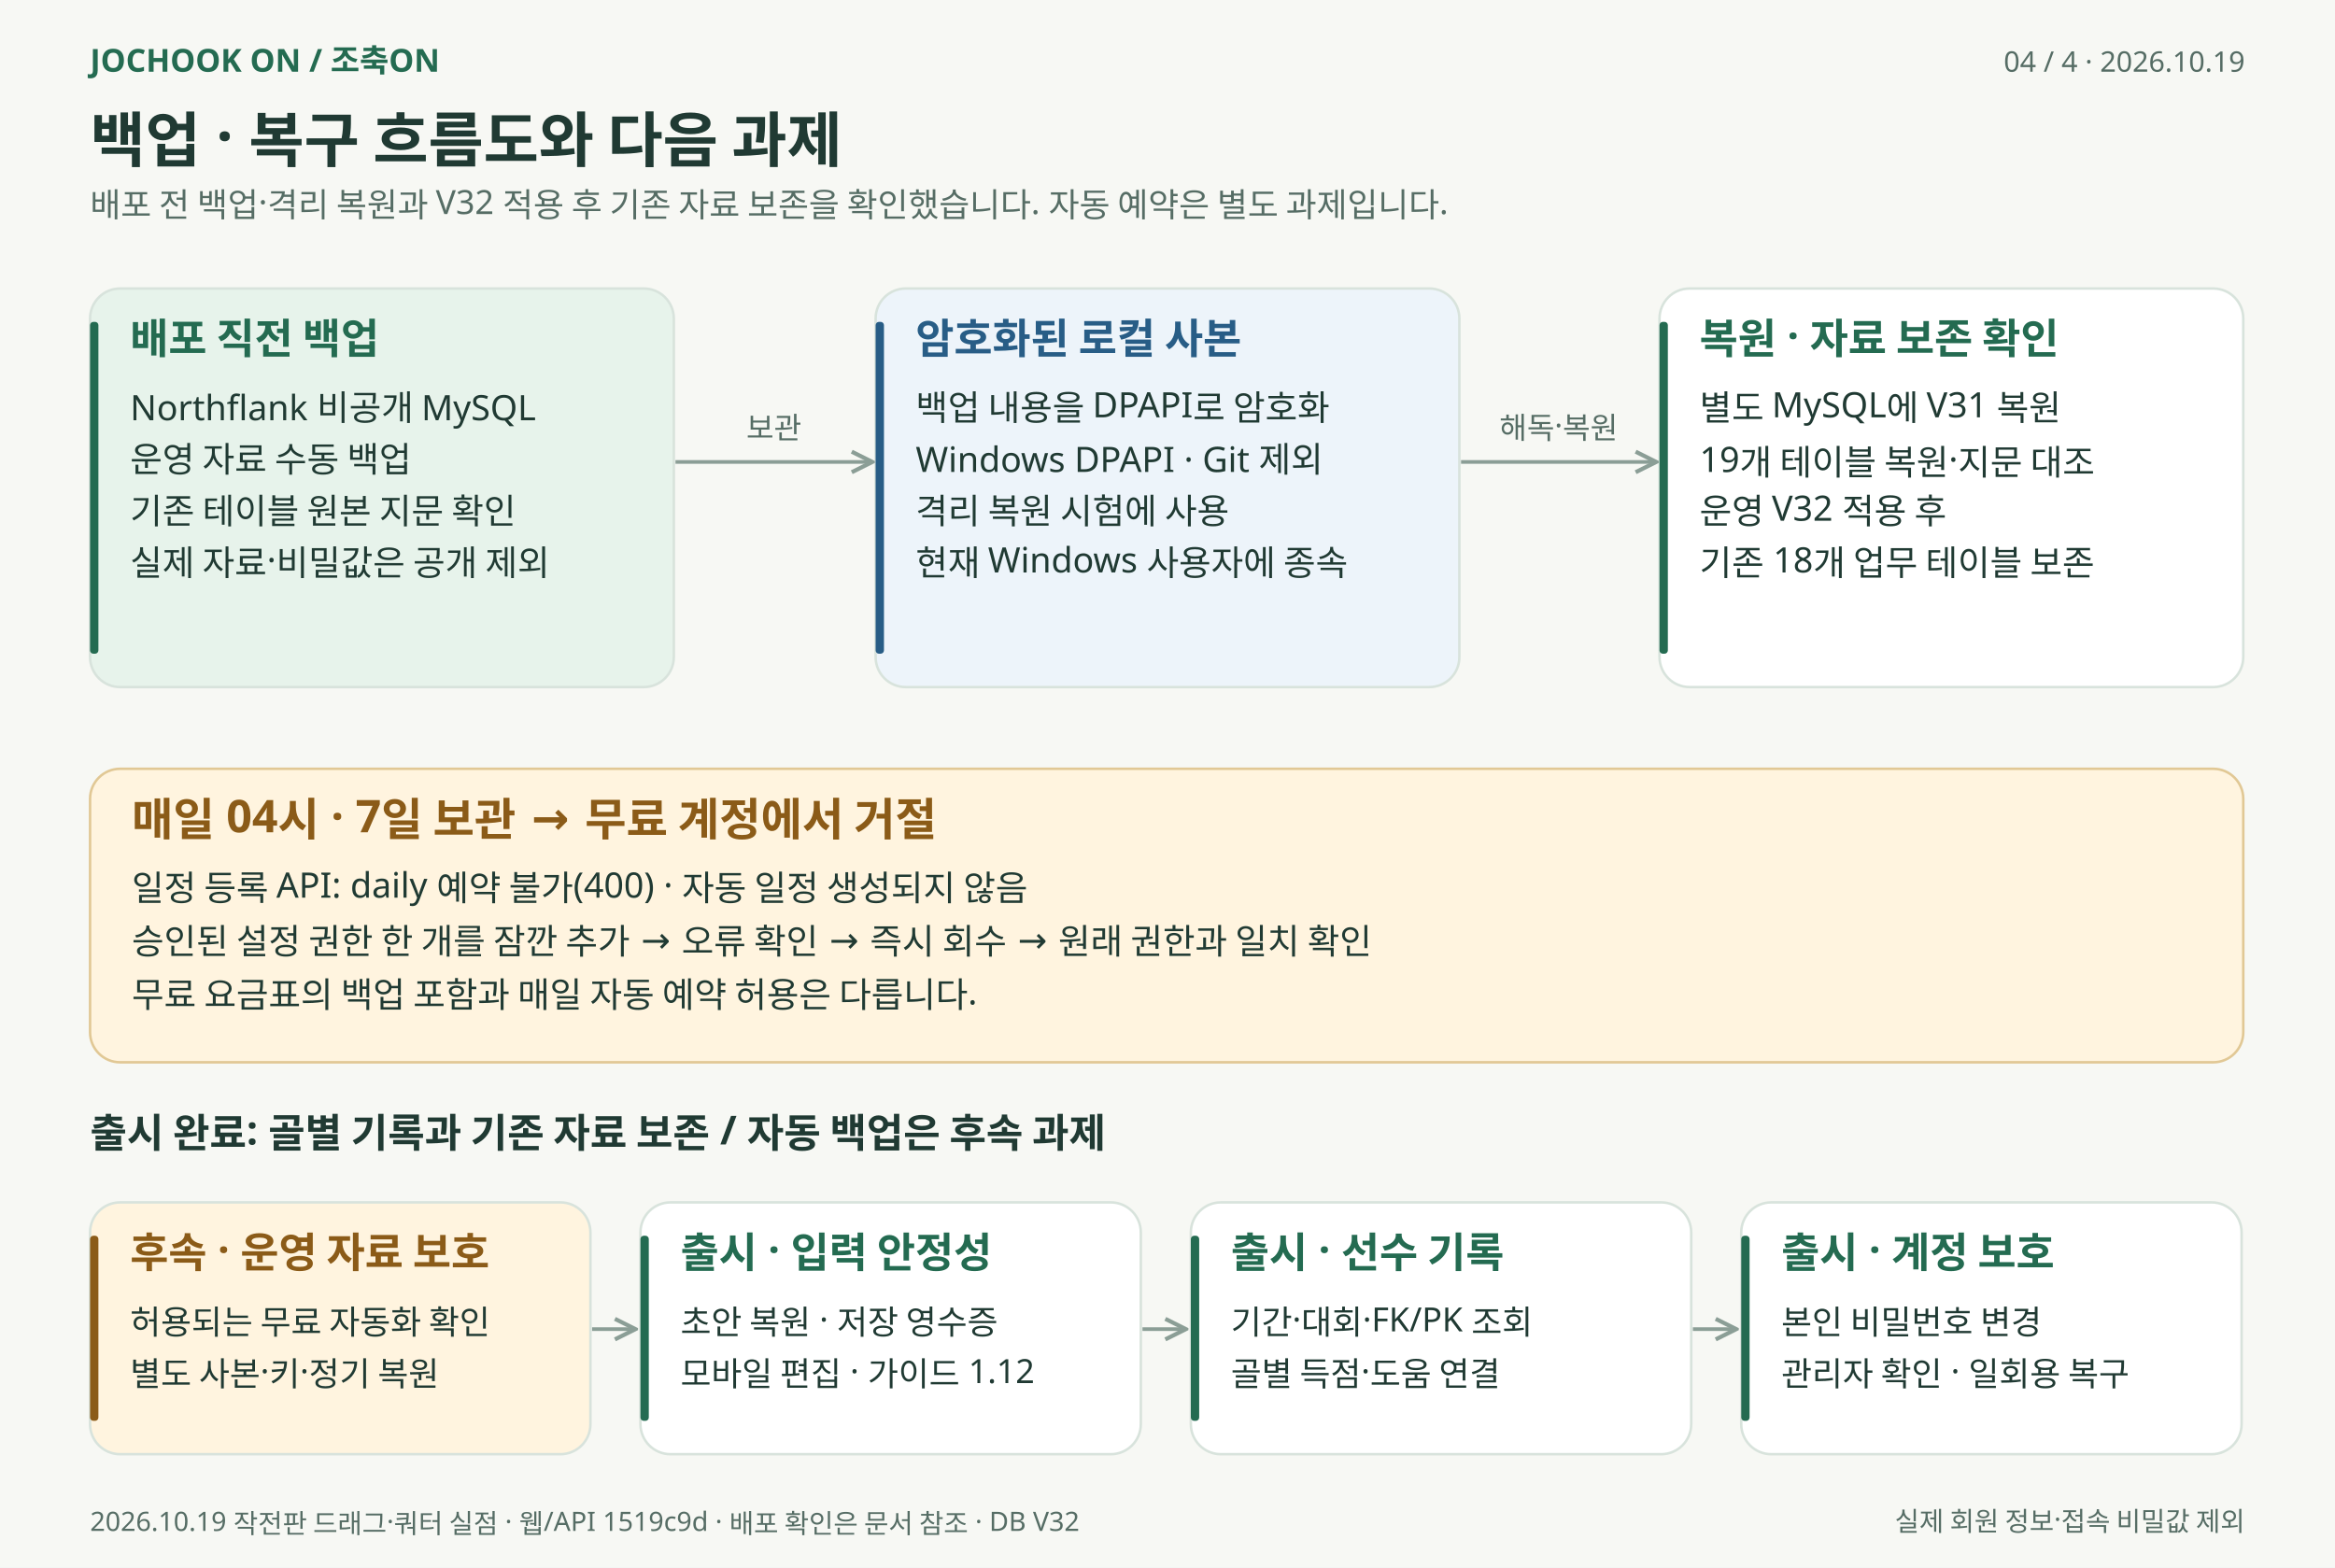
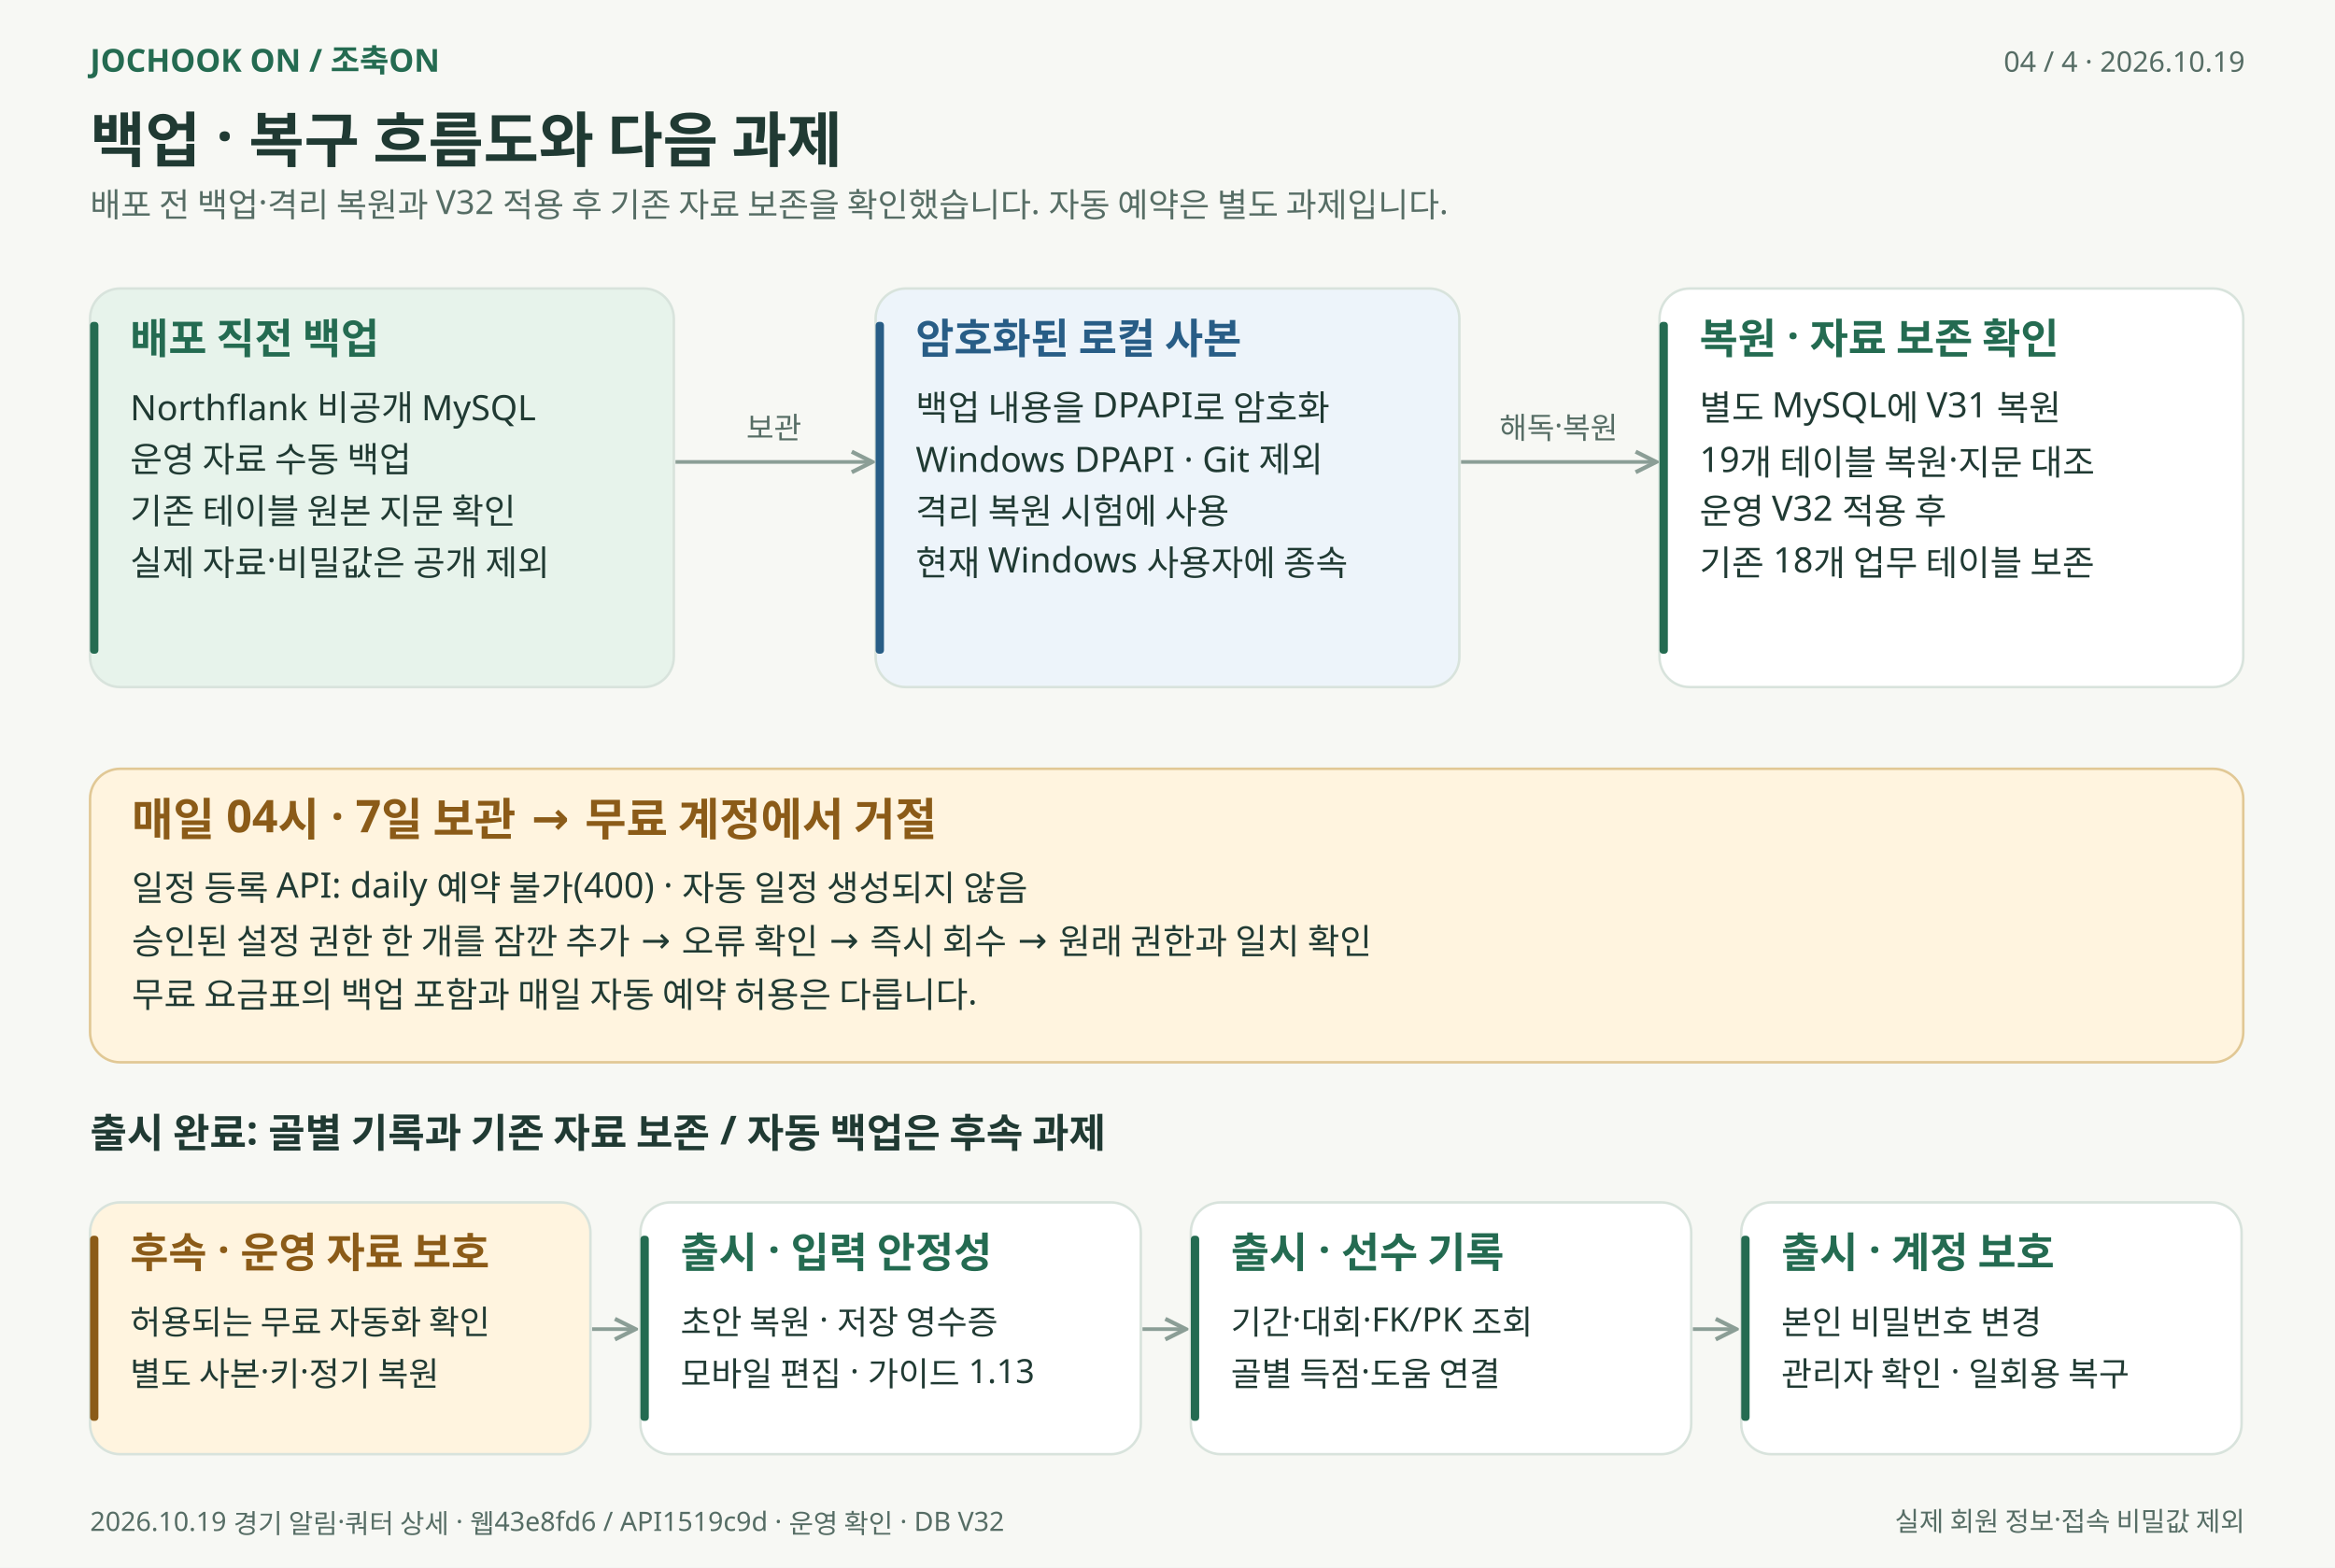
<svg xmlns="http://www.w3.org/2000/svg" width="1400" height="940" viewBox="0 0 1400 940" role="img" aria-labelledby="title desc">
  <defs>
    <marker id="arrow" viewBox="0 0 10 10" refX="9" refY="5" markerWidth="7" markerHeight="7" orient="auto-start-reverse">
      <path d="M 1 1 L 9 5 L 1 9" fill="none" stroke="#8b9e96" stroke-width="1.6" />
    </marker>
  </defs>
  <g font-family="Malgun Gothic, Apple SD Gothic Neo, Noto Sans KR, sans-serif">
    <rect width="1400" height="940" fill="#f7f8f4" />
    <text x="54" y="43" font-size="19" fill="#246b51" font-weight="600" text-anchor="start">JOCHOOK ON  /  조축ON</text>
    <text x="1346" y="43" font-size="17" fill="#566d65" font-weight="400" text-anchor="end">04 / 4   ·   2026.10.19</text>
    <text x="54" y="97" font-size="36" fill="#203a33" font-weight="700" text-anchor="start">백업 · 복구 흐름도와 다음 과제</text>
    <text x="54" y="130" font-size="20" fill="#566d65" font-weight="400" text-anchor="start">배포 전 백업·격리 복원과 V32 적용 후 기존 자료 보존을 확인했습니다. 자동 예약은 별도 과제입니다.</text>
    <rect x="54" y="173" width="350" height="239" rx="18" fill="#e7f3eb" stroke="#d8e3dc" stroke-width="1.5" />
    <rect x="54" y="193" width="5" height="199" rx="2" fill="#246b51" />
    <text x="78" y="212" font-size="25" fill="#246b51" font-weight="600" text-anchor="start">배포 직전 백업</text>
    <text x="78" y="252" font-size="21" fill="#203a33" font-weight="400" text-anchor="start">Northflank 비공개 MySQL</text>
    <text x="78" y="283" font-size="21" fill="#203a33" font-weight="400" text-anchor="start">운영 자료 수동 백업</text>
    <text x="78" y="314" font-size="21" fill="#203a33" font-weight="400" text-anchor="start">기존 테이블 원본 지문 확인</text>
    <text x="78" y="345" font-size="21" fill="#203a33" font-weight="400" text-anchor="start">실제 자료·비밀값은 공개 제외</text>
    <rect x="525" y="173" width="350" height="239" rx="18" fill="#edf4fa" stroke="#d8e3dc" stroke-width="1.5" />
    <rect x="525" y="193" width="5" height="199" rx="2" fill="#285d86" />
    <text x="549" y="212" font-size="25" fill="#285d86" font-weight="600" text-anchor="start">암호화된 로컬 사본</text>
    <text x="549" y="252" font-size="21" fill="#203a33" font-weight="400" text-anchor="start">백업 내용을 DPAPI로 암호화</text>
    <text x="549" y="283" font-size="21" fill="#203a33" font-weight="400" text-anchor="start">Windows DPAPI · Git 제외</text>
    <text x="549" y="314" font-size="21" fill="#203a33" font-weight="400" text-anchor="start">격리 복원 시험에 사용</text>
    <text x="549" y="345" font-size="21" fill="#203a33" font-weight="400" text-anchor="start">현재 Windows 사용자에 종속</text>
    <rect x="995" y="173" width="350" height="239" rx="18" fill="#ffffff" stroke="#d8e3dc" stroke-width="1.5" />
    <rect x="995" y="193" width="5" height="199" rx="2" fill="#246b51" />
    <text x="1019" y="212" font-size="25" fill="#246b51" font-weight="600" text-anchor="start">복원 · 자료 보존 확인</text>
    <text x="1019" y="252" font-size="21" fill="#203a33" font-weight="400" text-anchor="start">별도 MySQL에 V31 복원</text>
    <text x="1019" y="283" font-size="21" fill="#203a33" font-weight="400" text-anchor="start">19개 테이블 복원·지문 대조</text>
    <text x="1019" y="314" font-size="21" fill="#203a33" font-weight="400" text-anchor="start">운영 V32 적용 후</text>
    <text x="1019" y="345" font-size="21" fill="#203a33" font-weight="400" text-anchor="start">기존 18개 업무 테이블 보존</text>
    <path d="M 405 277 L 523 277" fill="none" stroke="#8b9e96" stroke-width="2.2" marker-end="url(#arrow)" />
    <text x="464" y="263" font-size="18" fill="#566d65" font-weight="400" text-anchor="middle">보관</text>
    <path d="M 876 277 L 993 277" fill="none" stroke="#8b9e96" stroke-width="2.2" marker-end="url(#arrow)" />
    <text x="934.5" y="263" font-size="18" fill="#566d65" font-weight="400" text-anchor="middle">해독·복원</text>
    <rect x="54" y="461" width="1291" height="176" rx="18" fill="#fff4df" stroke="#e1c895" stroke-width="1.5" />
    <text x="79" y="501" font-size="27" fill="#8b5b18" font-weight="600" text-anchor="start">매일 04시 · 7일 보관 → 무료 계정에서 거절</text>
    <text x="79" y="540" font-size="21" fill="#203a33" font-weight="400" text-anchor="start">일정 등록 API: daily 예약 불가(400) · 자동 일정 생성되지 않음</text>
    <text x="79" y="572" font-size="21" fill="#203a33" font-weight="400" text-anchor="start">승인된 설정 권한 한 개를 잠깐 추가 → 오류 확인 → 즉시 회수 → 원래 권한과 일치 확인</text>
    <text x="79" y="604" font-size="21" fill="#203a33" font-weight="400" text-anchor="start">무료 요금표의 백업 포함과 매일 자동 예약 허용은 다릅니다.</text>
    <text x="54" y="688" font-size="24" fill="#203a33" font-weight="600" text-anchor="start">출시 완료: 골별 기록과 기존 자료 보존 / 자동 백업은 후속 과제</text>
    <rect x="54" y="721" width="300" height="151" rx="18" fill="#fff4df" stroke="#d8e3dc" stroke-width="1.5" />
    <rect x="54" y="741" width="5" height="111" rx="2" fill="#8b5b18" />
    <text x="78" y="760" font-size="25" fill="#8b5b18" font-weight="600" text-anchor="start">후속 · 운영 자료 보호</text>
    <text x="78" y="800" font-size="20" fill="#203a33" font-weight="400" text-anchor="start">허용되는 무료 자동화 확인</text>
    <text x="78" y="831" font-size="20" fill="#203a33" font-weight="400" text-anchor="start">별도 사본·키·정기 복원</text>
    <path d="M 355 797 L 381 797" fill="none" stroke="#8b9e96" stroke-width="2.2" marker-end="url(#arrow)" />
    <rect x="384" y="721" width="300" height="151" rx="18" fill="#ffffff" stroke="#d8e3dc" stroke-width="1.5" />
    <rect x="384" y="741" width="5" height="111" rx="2" fill="#246b51" />
    <text x="408" y="760" font-size="25" fill="#246b51" font-weight="600" text-anchor="start">출시 · 입력 안정성</text>
    <text x="408" y="800" font-size="20" fill="#203a33" font-weight="400" text-anchor="start">초안 복원 · 저장 영수증</text>
-     <text x="408" y="831" font-size="20" fill="#203a33" font-weight="400" text-anchor="start">모바일 편집 · 가이드 1.12</text>
+     <text x="408" y="831" font-size="20" fill="#203a33" font-weight="400" text-anchor="start">모바일 편집 · 가이드 1.13</text>
    <path d="M 685 797 L 711 797" fill="none" stroke="#8b9e96" stroke-width="2.2" marker-end="url(#arrow)" />
    <rect x="714" y="721" width="300" height="151" rx="18" fill="#ffffff" stroke="#d8e3dc" stroke-width="1.5" />
    <rect x="714" y="741" width="5" height="111" rx="2" fill="#246b51" />
    <text x="738" y="760" font-size="25" fill="#246b51" font-weight="600" text-anchor="start">출시 · 선수 기록</text>
    <text x="738" y="800" font-size="20" fill="#203a33" font-weight="400" text-anchor="start">기간·대회·FK/PK 조회</text>
    <text x="738" y="831" font-size="20" fill="#203a33" font-weight="400" text-anchor="start">골별 득점·도움 연결</text>
    <path d="M 1015 797 L 1041 797" fill="none" stroke="#8b9e96" stroke-width="2.2" marker-end="url(#arrow)" />
    <rect x="1044" y="721" width="300" height="151" rx="18" fill="#ffffff" stroke="#d8e3dc" stroke-width="1.5" />
    <rect x="1044" y="741" width="5" height="111" rx="2" fill="#246b51" />
    <text x="1068" y="760" font-size="25" fill="#246b51" font-weight="600" text-anchor="start">출시 · 계정 보호</text>
    <text x="1068" y="800" font-size="20" fill="#203a33" font-weight="400" text-anchor="start">본인 비밀번호 변경</text>
    <text x="1068" y="831" font-size="20" fill="#203a33" font-weight="400" text-anchor="start">관리자 확인 · 일회용 복구</text>
-     <text x="54" y="918" font-size="16" fill="#566d65" font-weight="400" text-anchor="start">2026.10.19 작전판 드래그·쿼터 실점 · 웹/API 1519c9d · 배포 확인은 문서 참조 · DB V32</text>
+     <text x="54" y="918" font-size="16" fill="#566d65" font-weight="400" text-anchor="start">2026.10.19 경기 알림·쿼터 상세 · 웹43e8fd6 / API1519c9d · 운영 확인 · DB V32</text>
    <text x="1346" y="918" font-size="16" fill="#566d65" font-weight="400" text-anchor="end">실제 회원 정보·접속 비밀값 제외</text>
  </g>
</svg>
